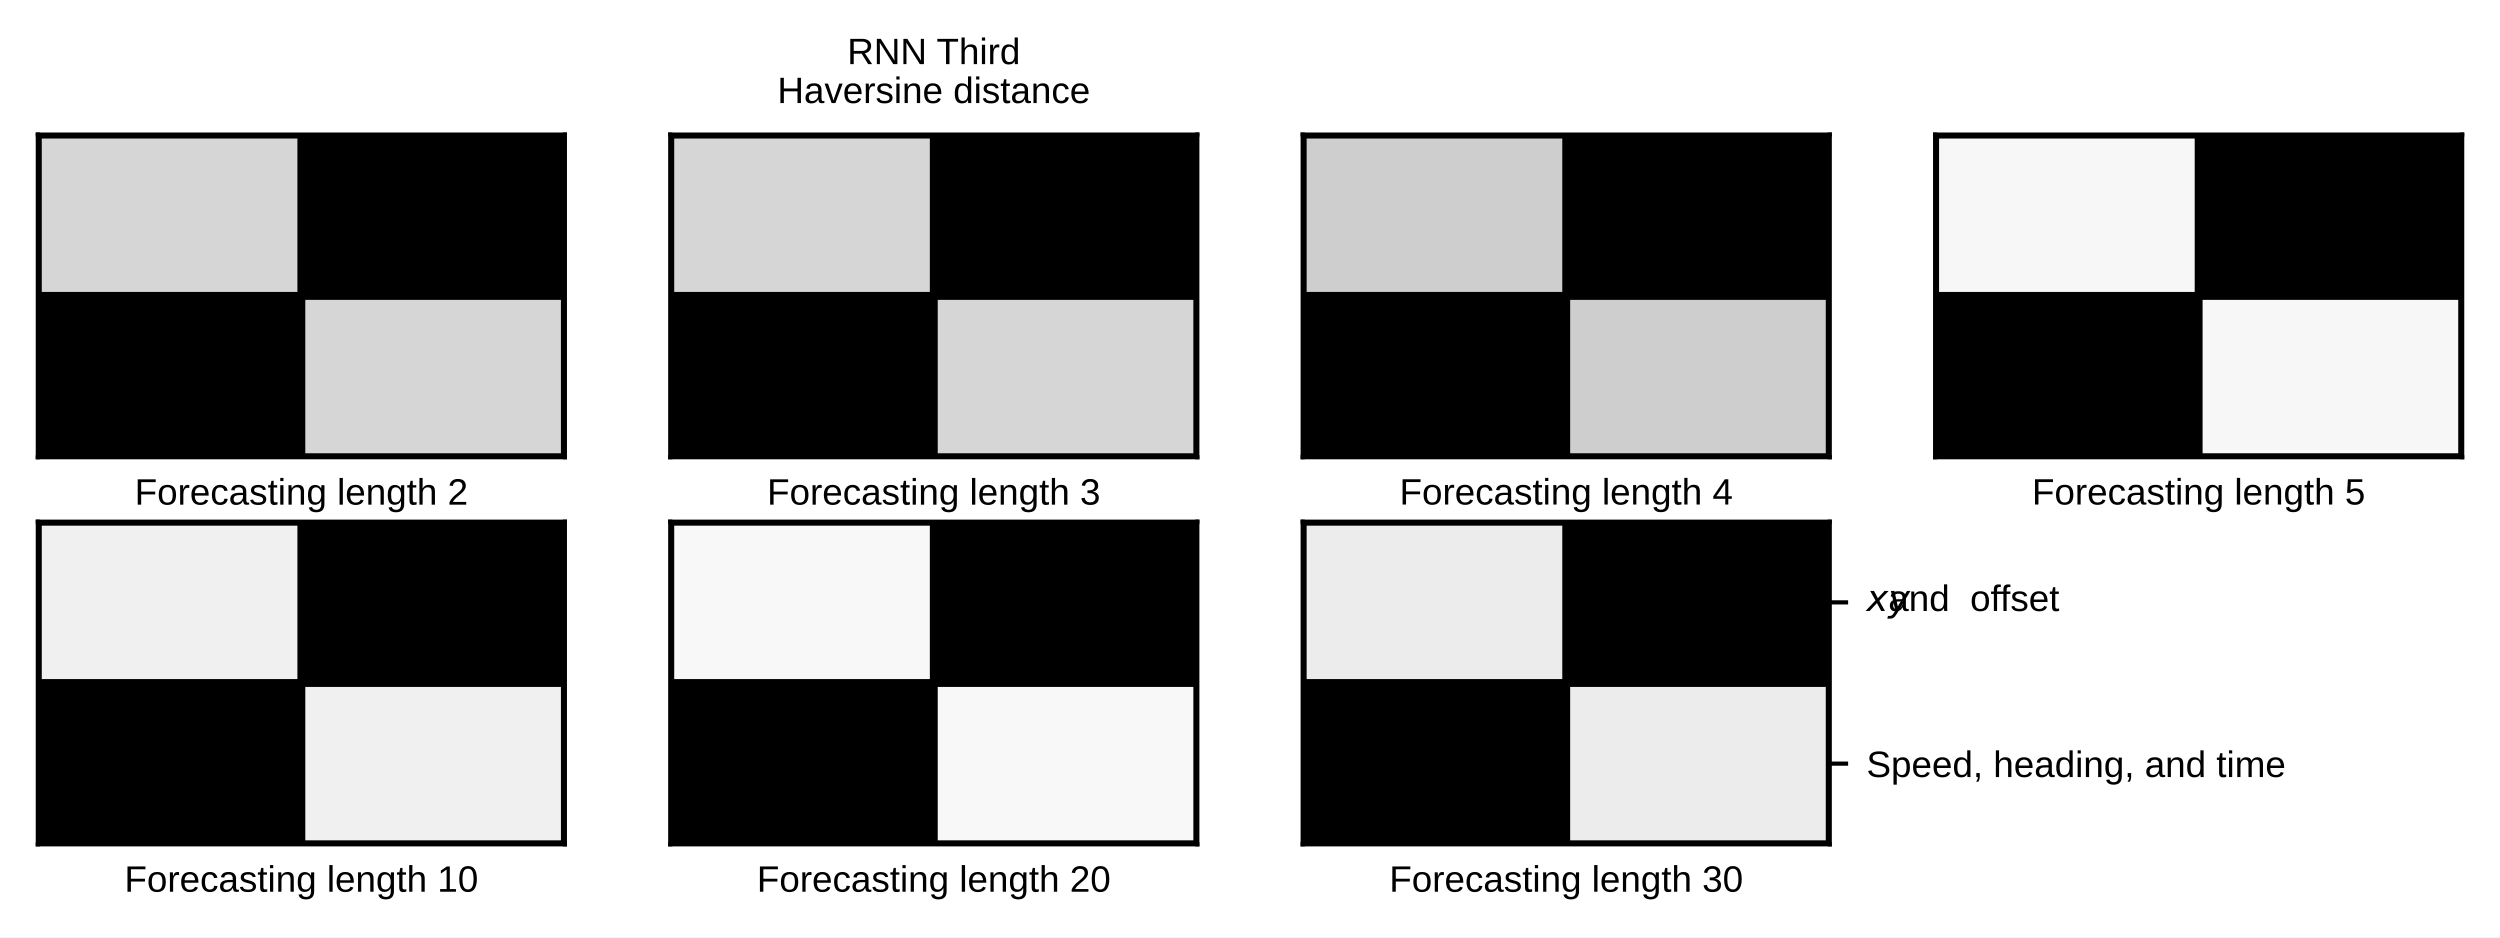
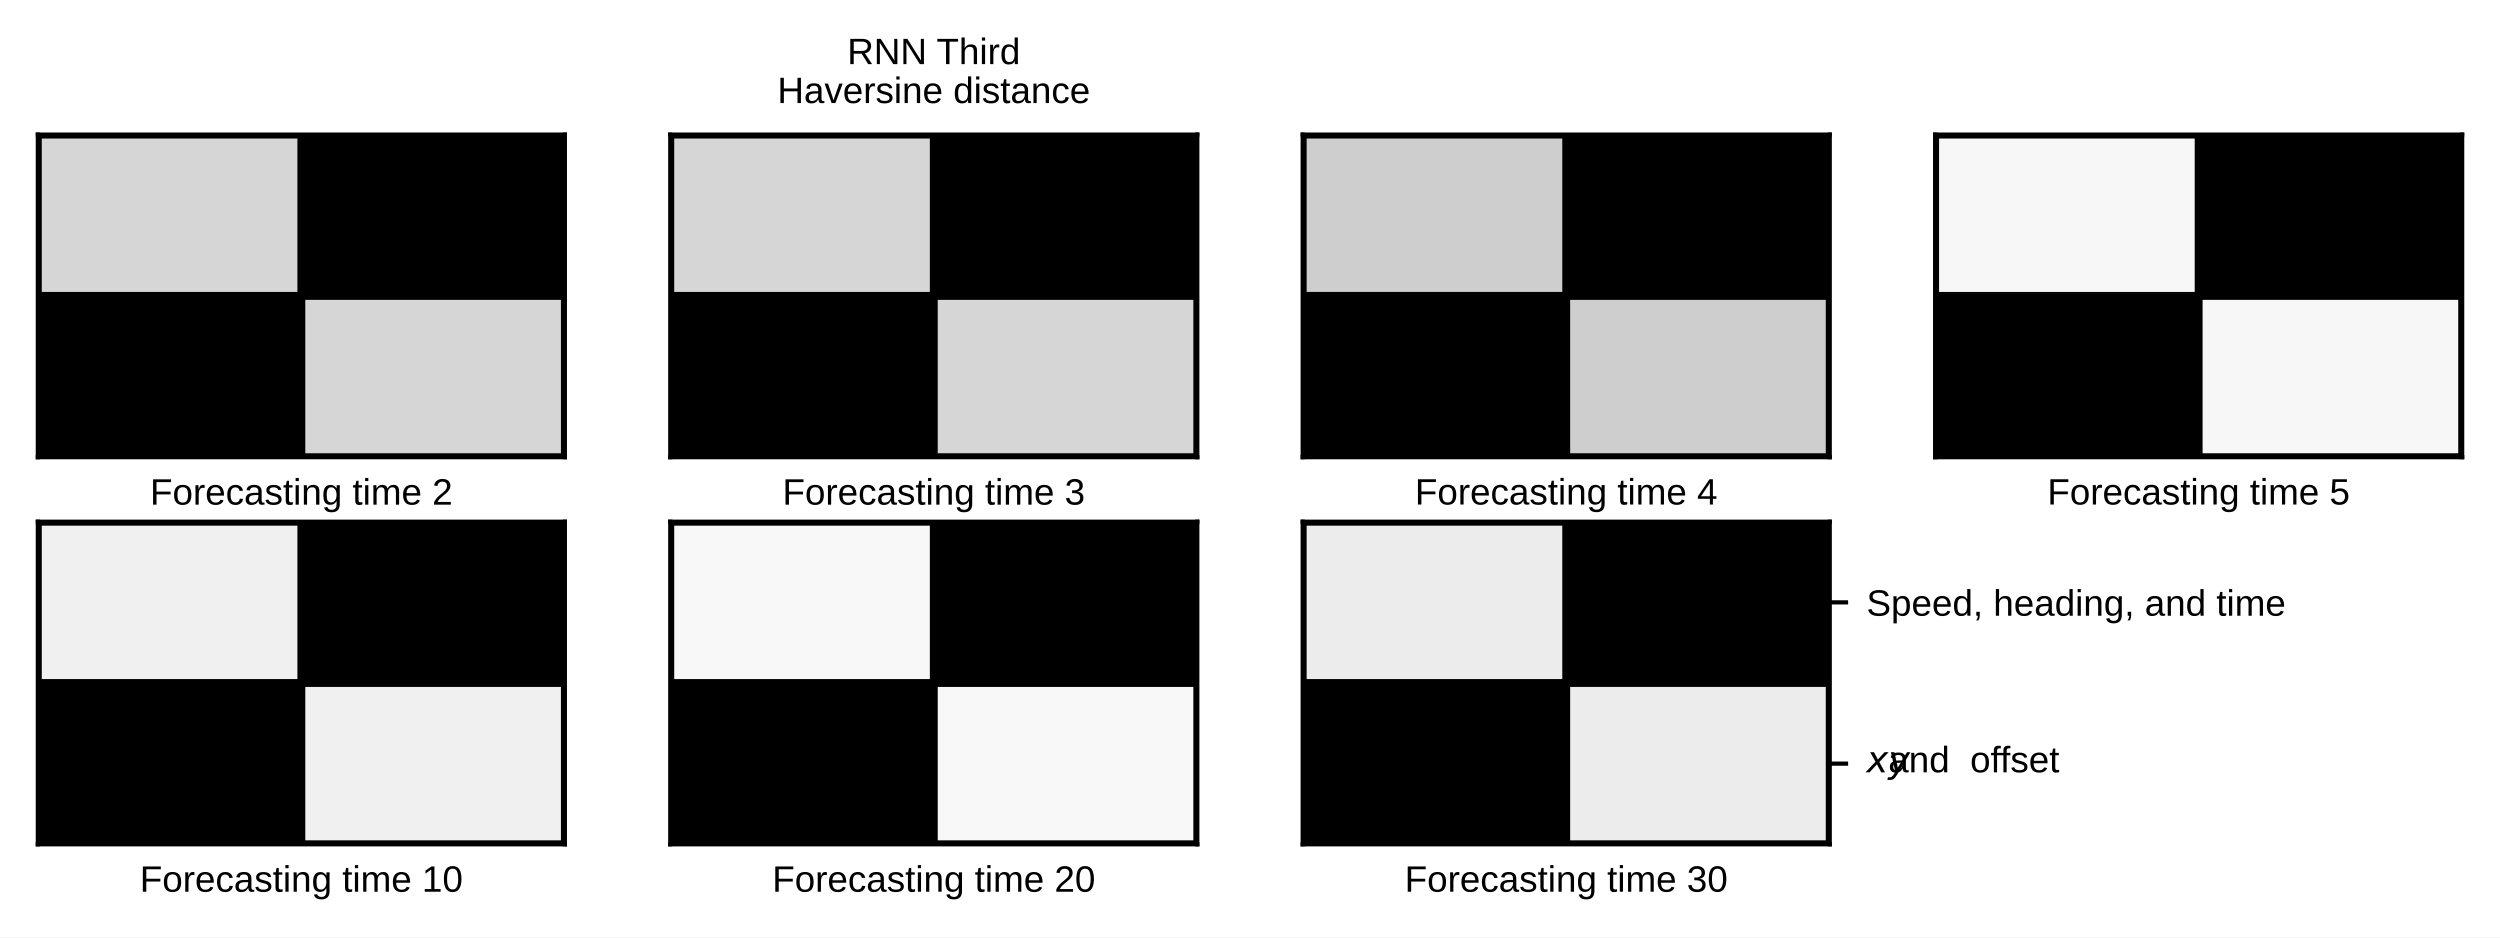
<svg xmlns="http://www.w3.org/2000/svg" xmlns:xlink="http://www.w3.org/1999/xlink" width="475.739pt" height="178.372pt" viewBox="0 0 475.739 178.372" version="1.1">
  <defs>
    <style type="text/css">*{stroke-linejoin: round; stroke-linecap: butt}</style>
  </defs>
  <g id="figure_1">
    <g id="patch_1">
      <path d="M 0 178.372  L 475.739 178.372  L 475.739 0  L 0 0  z " style="fill: #ffffff" />
    </g>
    <g id="axes_1">
      <g id="patch_2">
        <path d="M 7.2 87.002  L 107.491 87.002  L 107.491 25.614  L 7.2 25.614  z " style="fill: #ffffff" />
      </g>
      <g id="PolyCollection_1">
        <defs>
-           <path id="m97034b2318" d="M 7.2 -122.064  L 7.2 -91.37  L 57.345 -91.37  L 57.345 -122.064  L 57.345 -122.064  L 7.2 -122.064  z " style="stroke: #000000" />
-         </defs>
-         <g clip-path="url(#p53e709edd9)">
-           <use xlink:href="#m97034b2318" x="0" y="178.372" style="stroke: #000000" />
+           <path id="me5d6dbb4f7" d="M 7.2 -122.064  L 7.2 -91.37  L 57.345 -91.37  L 57.345 -122.064  L 57.345 -122.064  L 7.2 -122.064  z " style="stroke: #000000" />
+         </defs>
+         <g clip-path="url(#p6d3b7786e1)">
+           <use xlink:href="#me5d6dbb4f7" x="0" y="178.372" style="stroke: #000000" />
        </g>
      </g>
      <g id="PolyCollection_2">
        <defs>
-           <path id="m671603c49b" d="M 7.2 -152.758  L 7.2 -122.064  L 57.345 -122.064  L 57.345 -152.758  L 57.345 -152.758  L 7.2 -152.758  z " style="stroke: #d6d6d6" />
-         </defs>
-         <g clip-path="url(#p53e709edd9)">
-           <use xlink:href="#m671603c49b" x="0" y="178.372" style="fill: #d6d6d6; stroke: #d6d6d6" />
+           <path id="mb1f60c5ef0" d="M 7.2 -152.758  L 7.2 -122.064  L 57.345 -122.064  L 57.345 -152.758  L 57.345 -152.758  L 7.2 -152.758  z " style="stroke: #d6d6d6" />
+         </defs>
+         <g clip-path="url(#p6d3b7786e1)">
+           <use xlink:href="#mb1f60c5ef0" x="0" y="178.372" style="fill: #d6d6d6; stroke: #d6d6d6" />
        </g>
      </g>
      <g id="PolyCollection_3">
        <defs>
-           <path id="mde479809b2" d="M 57.345 -122.064  L 57.345 -91.37  L 107.491 -91.37  L 107.491 -122.064  L 107.491 -122.064  L 57.345 -122.064  z " style="stroke: #d6d6d6" />
-         </defs>
-         <g clip-path="url(#p53e709edd9)">
-           <use xlink:href="#mde479809b2" x="0" y="178.372" style="fill: #d6d6d6; stroke: #d6d6d6" />
+           <path id="m478e0a8eaf" d="M 57.345 -122.064  L 57.345 -91.37  L 107.491 -91.37  L 107.491 -122.064  L 107.491 -122.064  L 57.345 -122.064  z " style="stroke: #d6d6d6" />
+         </defs>
+         <g clip-path="url(#p6d3b7786e1)">
+           <use xlink:href="#m478e0a8eaf" x="0" y="178.372" style="fill: #d6d6d6; stroke: #d6d6d6" />
        </g>
      </g>
      <g id="PolyCollection_4">
        <defs>
-           <path id="m1296ec39f5" d="M 57.345 -152.758  L 57.345 -122.064  L 107.491 -122.064  L 107.491 -152.758  L 107.491 -152.758  L 57.345 -152.758  z " style="stroke: #000000" />
-         </defs>
-         <g clip-path="url(#p53e709edd9)">
-           <use xlink:href="#m1296ec39f5" x="0" y="178.372" style="stroke: #000000" />
+           <path id="m900248cbf1" d="M 57.345 -152.758  L 57.345 -122.064  L 107.491 -122.064  L 107.491 -152.758  L 107.491 -152.758  L 57.345 -152.758  z " style="stroke: #000000" />
+         </defs>
+         <g clip-path="url(#p6d3b7786e1)">
+           <use xlink:href="#m900248cbf1" x="0" y="178.372" style="stroke: #000000" />
        </g>
      </g>
      <g id="matplotlib.axis_1">
        <g id="text_1">
-           <text style="font: 7px 'Arial'; text-anchor: middle" x="57.345" y="96.033" transform="rotate(-0 57.3455 96.03333)">Forecasting length 2</text>
+           <text style="font: 7px 'Arial'; text-anchor: middle" x="57.345" y="96.033" transform="rotate(-0 57.3455 96.03333)">Forecasting time 2</text>
        </g>
      </g>
      <g id="matplotlib.axis_2" />
      <g id="line2d_1">
-         <path d="M 7.2 87.002  L 7.2 25.614  " clip-path="url(#p53e709edd9)" style="fill: none; stroke: #000000; stroke-width: 1.5; stroke-linecap: square" />
+         <path d="M 7.2 87.002  L 7.2 25.614  " clip-path="url(#p6d3b7786e1)" style="fill: none; stroke: #000000; stroke-width: 1.5; stroke-linecap: square" />
      </g>
      <g id="line2d_2">
-         <path d="M 7.2 87.002  L 107.491 87.002  " clip-path="url(#p53e709edd9)" style="fill: none; stroke: #000000; stroke-width: 1.5; stroke-linecap: square" />
+         <path d="M 7.2 87.002  L 107.491 87.002  " clip-path="url(#p6d3b7786e1)" style="fill: none; stroke: #000000; stroke-width: 1.5; stroke-linecap: square" />
      </g>
      <g id="line2d_3">
-         <path d="M 57.345 87.002  L 57.345 25.614  " clip-path="url(#p53e709edd9)" style="fill: none; stroke: #000000; stroke-width: 1.5; stroke-linecap: square" />
+         <path d="M 57.345 87.002  L 57.345 25.614  " clip-path="url(#p6d3b7786e1)" style="fill: none; stroke: #000000; stroke-width: 1.5; stroke-linecap: square" />
      </g>
      <g id="line2d_4">
-         <path d="M 7.2 56.308  L 107.491 56.308  " clip-path="url(#p53e709edd9)" style="fill: none; stroke: #000000; stroke-width: 1.5; stroke-linecap: square" />
+         <path d="M 7.2 56.308  L 107.491 56.308  " clip-path="url(#p6d3b7786e1)" style="fill: none; stroke: #000000; stroke-width: 1.5; stroke-linecap: square" />
      </g>
      <g id="line2d_5">
-         <path d="M 107.491 87.002  L 107.491 25.614  " clip-path="url(#p53e709edd9)" style="fill: none; stroke: #000000; stroke-width: 1.5; stroke-linecap: square" />
+         <path d="M 107.491 87.002  L 107.491 25.614  " clip-path="url(#p6d3b7786e1)" style="fill: none; stroke: #000000; stroke-width: 1.5; stroke-linecap: square" />
      </g>
      <g id="line2d_6">
-         <path d="M 7.2 25.614  L 107.491 25.614  " clip-path="url(#p53e709edd9)" style="fill: none; stroke: #000000; stroke-width: 1.5; stroke-linecap: square" />
+         <path d="M 7.2 25.614  L 107.491 25.614  " clip-path="url(#p6d3b7786e1)" style="fill: none; stroke: #000000; stroke-width: 1.5; stroke-linecap: square" />
      </g>
      <g id="patch_3">
        <path d="M 7.2 87.002  L 7.2 25.614  " style="fill: none; stroke: #000000; stroke-width: 0.8; stroke-linejoin: miter; stroke-linecap: square" />
      </g>
      <g id="patch_4">
        <path d="M 107.491 87.002  L 107.491 25.614  " style="fill: none; stroke: #000000; stroke-width: 0.8; stroke-linejoin: miter; stroke-linecap: square" />
      </g>
      <g id="patch_5">
        <path d="M 7.2 87.002  L 107.491 87.002  " style="fill: none; stroke: #000000; stroke-width: 0.8; stroke-linejoin: miter; stroke-linecap: square" />
      </g>
      <g id="patch_6">
        <path d="M 7.2 25.614  L 107.491 25.614  " style="fill: none; stroke: #000000; stroke-width: 0.8; stroke-linejoin: miter; stroke-linecap: square" />
      </g>
    </g>
    <g id="axes_2">
      <g id="patch_7">
        <path d="M 127.549 87.002  L 227.84 87.002  L 227.84 25.614  L 127.549 25.614  z " style="fill: #ffffff" />
      </g>
      <g id="PolyCollection_5">
        <defs>
-           <path id="ma70b61a7b7" d="M 127.549 -122.064  L 127.549 -91.37  L 177.695 -91.37  L 177.695 -122.064  L 177.695 -122.064  L 127.549 -122.064  z " style="stroke: #000000" />
-         </defs>
-         <g clip-path="url(#pa116df1d77)">
-           <use xlink:href="#ma70b61a7b7" x="0" y="178.372" style="stroke: #000000" />
+           <path id="m01a43ab4a0" d="M 127.549 -122.064  L 127.549 -91.37  L 177.695 -91.37  L 177.695 -122.064  L 177.695 -122.064  L 127.549 -122.064  z " style="stroke: #000000" />
+         </defs>
+         <g clip-path="url(#pe835aef22c)">
+           <use xlink:href="#m01a43ab4a0" x="0" y="178.372" style="stroke: #000000" />
        </g>
      </g>
      <g id="PolyCollection_6">
        <defs>
-           <path id="mfa7ced1c32" d="M 127.549 -152.758  L 127.549 -122.064  L 177.695 -122.064  L 177.695 -152.758  L 177.695 -152.758  L 127.549 -152.758  z " style="stroke: #d6d6d6" />
-         </defs>
-         <g clip-path="url(#pa116df1d77)">
-           <use xlink:href="#mfa7ced1c32" x="0" y="178.372" style="fill: #d6d6d6; stroke: #d6d6d6" />
+           <path id="m67e425c5ed" d="M 127.549 -152.758  L 127.549 -122.064  L 177.695 -122.064  L 177.695 -152.758  L 177.695 -152.758  L 127.549 -152.758  z " style="stroke: #d6d6d6" />
+         </defs>
+         <g clip-path="url(#pe835aef22c)">
+           <use xlink:href="#m67e425c5ed" x="0" y="178.372" style="fill: #d6d6d6; stroke: #d6d6d6" />
        </g>
      </g>
      <g id="PolyCollection_7">
        <defs>
-           <path id="m6f20b42bd5" d="M 177.695 -122.064  L 177.695 -91.37  L 227.84 -91.37  L 227.84 -122.064  L 227.84 -122.064  L 177.695 -122.064  z " style="stroke: #d6d6d6" />
-         </defs>
-         <g clip-path="url(#pa116df1d77)">
-           <use xlink:href="#m6f20b42bd5" x="0" y="178.372" style="fill: #d6d6d6; stroke: #d6d6d6" />
+           <path id="m8dbabb0faa" d="M 177.695 -122.064  L 177.695 -91.37  L 227.84 -91.37  L 227.84 -122.064  L 227.84 -122.064  L 177.695 -122.064  z " style="stroke: #d6d6d6" />
+         </defs>
+         <g clip-path="url(#pe835aef22c)">
+           <use xlink:href="#m8dbabb0faa" x="0" y="178.372" style="fill: #d6d6d6; stroke: #d6d6d6" />
        </g>
      </g>
      <g id="PolyCollection_8">
        <defs>
-           <path id="m2012e3b091" d="M 177.695 -152.758  L 177.695 -122.064  L 227.84 -122.064  L 227.84 -152.758  L 227.84 -152.758  L 177.695 -152.758  z " style="stroke: #000000" />
-         </defs>
-         <g clip-path="url(#pa116df1d77)">
-           <use xlink:href="#m2012e3b091" x="0" y="178.372" style="stroke: #000000" />
+           <path id="mc62235d0ef" d="M 177.695 -152.758  L 177.695 -122.064  L 227.84 -122.064  L 227.84 -152.758  L 227.84 -152.758  L 177.695 -152.758  z " style="stroke: #000000" />
+         </defs>
+         <g clip-path="url(#pe835aef22c)">
+           <use xlink:href="#mc62235d0ef" x="0" y="178.372" style="stroke: #000000" />
        </g>
      </g>
      <g id="matplotlib.axis_3">
        <g id="text_2">
-           <text style="font: 7px 'Arial'; text-anchor: middle" x="177.695" y="96.033" transform="rotate(-0 177.6947 96.03333)">Forecasting length 3</text>
+           <text style="font: 7px 'Arial'; text-anchor: middle" x="177.695" y="96.033" transform="rotate(-0 177.6947 96.03333)">Forecasting time 3</text>
        </g>
      </g>
      <g id="matplotlib.axis_4" />
      <g id="line2d_7">
-         <path d="M 127.549 87.002  L 127.549 25.614  " clip-path="url(#pa116df1d77)" style="fill: none; stroke: #000000; stroke-width: 1.5; stroke-linecap: square" />
+         <path d="M 127.549 87.002  L 127.549 25.614  " clip-path="url(#pe835aef22c)" style="fill: none; stroke: #000000; stroke-width: 1.5; stroke-linecap: square" />
      </g>
      <g id="line2d_8">
-         <path d="M 127.549 87.002  L 227.84 87.002  " clip-path="url(#pa116df1d77)" style="fill: none; stroke: #000000; stroke-width: 1.5; stroke-linecap: square" />
+         <path d="M 127.549 87.002  L 227.84 87.002  " clip-path="url(#pe835aef22c)" style="fill: none; stroke: #000000; stroke-width: 1.5; stroke-linecap: square" />
      </g>
      <g id="line2d_9">
-         <path d="M 177.695 87.002  L 177.695 25.614  " clip-path="url(#pa116df1d77)" style="fill: none; stroke: #000000; stroke-width: 1.5; stroke-linecap: square" />
+         <path d="M 177.695 87.002  L 177.695 25.614  " clip-path="url(#pe835aef22c)" style="fill: none; stroke: #000000; stroke-width: 1.5; stroke-linecap: square" />
      </g>
      <g id="line2d_10">
-         <path d="M 127.549 56.308  L 227.84 56.308  " clip-path="url(#pa116df1d77)" style="fill: none; stroke: #000000; stroke-width: 1.5; stroke-linecap: square" />
+         <path d="M 127.549 56.308  L 227.84 56.308  " clip-path="url(#pe835aef22c)" style="fill: none; stroke: #000000; stroke-width: 1.5; stroke-linecap: square" />
      </g>
      <g id="line2d_11">
-         <path d="M 227.84 87.002  L 227.84 25.614  " clip-path="url(#pa116df1d77)" style="fill: none; stroke: #000000; stroke-width: 1.5; stroke-linecap: square" />
+         <path d="M 227.84 87.002  L 227.84 25.614  " clip-path="url(#pe835aef22c)" style="fill: none; stroke: #000000; stroke-width: 1.5; stroke-linecap: square" />
      </g>
      <g id="line2d_12">
-         <path d="M 127.549 25.614  L 227.84 25.614  " clip-path="url(#pa116df1d77)" style="fill: none; stroke: #000000; stroke-width: 1.5; stroke-linecap: square" />
+         <path d="M 127.549 25.614  L 227.84 25.614  " clip-path="url(#pe835aef22c)" style="fill: none; stroke: #000000; stroke-width: 1.5; stroke-linecap: square" />
      </g>
      <g id="patch_8">
        <path d="M 127.549 87.002  L 127.549 25.614  " style="fill: none; stroke: #000000; stroke-width: 0.8; stroke-linejoin: miter; stroke-linecap: square" />
      </g>
      <g id="patch_9">
        <path d="M 227.84 87.002  L 227.84 25.614  " style="fill: none; stroke: #000000; stroke-width: 0.8; stroke-linejoin: miter; stroke-linecap: square" />
      </g>
      <g id="patch_10">
        <path d="M 127.549 87.002  L 227.84 87.002  " style="fill: none; stroke: #000000; stroke-width: 0.8; stroke-linejoin: miter; stroke-linecap: square" />
      </g>
      <g id="patch_11">
        <path d="M 127.549 25.614  L 227.84 25.614  " style="fill: none; stroke: #000000; stroke-width: 0.8; stroke-linejoin: miter; stroke-linecap: square" />
      </g>
      <g id="text_3">
        <text style="font: 7px 'Arial'" transform="translate(161.2272 12.21047)">RNN Third</text>
        <text style="font: 7px 'Arial'" transform="translate(147.931 19.61428)">Haversine distance</text>
      </g>
    </g>
    <g id="axes_3">
      <g id="patch_12">
        <path d="M 247.898 87.002  L 348.189 87.002  L 348.189 25.614  L 247.898 25.614  z " style="fill: #ffffff" />
      </g>
      <g id="PolyCollection_9">
        <defs>
-           <path id="mace010d84c" d="M 247.898 -122.064  L 247.898 -91.37  L 298.044 -91.37  L 298.044 -122.064  L 298.044 -122.064  L 247.898 -122.064  z " style="stroke: #000000" />
-         </defs>
-         <g clip-path="url(#p7e42c92493)">
-           <use xlink:href="#mace010d84c" x="0" y="178.372" style="stroke: #000000" />
+           <path id="m75b09de0b6" d="M 247.898 -122.064  L 247.898 -91.37  L 298.044 -91.37  L 298.044 -122.064  L 298.044 -122.064  L 247.898 -122.064  z " style="stroke: #000000" />
+         </defs>
+         <g clip-path="url(#pceeb01a420)">
+           <use xlink:href="#m75b09de0b6" x="0" y="178.372" style="stroke: #000000" />
        </g>
      </g>
      <g id="PolyCollection_10">
        <defs>
-           <path id="mf556aa38fa" d="M 247.898 -152.758  L 247.898 -122.064  L 298.044 -122.064  L 298.044 -152.758  L 298.044 -152.758  L 247.898 -152.758  z " style="stroke: #cecece" />
-         </defs>
-         <g clip-path="url(#p7e42c92493)">
-           <use xlink:href="#mf556aa38fa" x="0" y="178.372" style="fill: #cecece; stroke: #cecece" />
+           <path id="m6f4368f848" d="M 247.898 -152.758  L 247.898 -122.064  L 298.044 -122.064  L 298.044 -152.758  L 298.044 -152.758  L 247.898 -152.758  z " style="stroke: #cecece" />
+         </defs>
+         <g clip-path="url(#pceeb01a420)">
+           <use xlink:href="#m6f4368f848" x="0" y="178.372" style="fill: #cecece; stroke: #cecece" />
        </g>
      </g>
      <g id="PolyCollection_11">
        <defs>
-           <path id="md506f5a726" d="M 298.044 -122.064  L 298.044 -91.37  L 348.189 -91.37  L 348.189 -122.064  L 348.189 -122.064  L 298.044 -122.064  z " style="stroke: #cecece" />
-         </defs>
-         <g clip-path="url(#p7e42c92493)">
-           <use xlink:href="#md506f5a726" x="0" y="178.372" style="fill: #cecece; stroke: #cecece" />
+           <path id="m3a434e869d" d="M 298.044 -122.064  L 298.044 -91.37  L 348.189 -91.37  L 348.189 -122.064  L 348.189 -122.064  L 298.044 -122.064  z " style="stroke: #cecece" />
+         </defs>
+         <g clip-path="url(#pceeb01a420)">
+           <use xlink:href="#m3a434e869d" x="0" y="178.372" style="fill: #cecece; stroke: #cecece" />
        </g>
      </g>
      <g id="PolyCollection_12">
        <defs>
-           <path id="mae1e033328" d="M 298.044 -152.758  L 298.044 -122.064  L 348.189 -122.064  L 348.189 -152.758  L 348.189 -152.758  L 298.044 -152.758  z " style="stroke: #000000" />
-         </defs>
-         <g clip-path="url(#p7e42c92493)">
-           <use xlink:href="#mae1e033328" x="0" y="178.372" style="stroke: #000000" />
+           <path id="mf752a0fd2d" d="M 298.044 -152.758  L 298.044 -122.064  L 348.189 -122.064  L 348.189 -152.758  L 348.189 -152.758  L 298.044 -152.758  z " style="stroke: #000000" />
+         </defs>
+         <g clip-path="url(#pceeb01a420)">
+           <use xlink:href="#mf752a0fd2d" x="0" y="178.372" style="stroke: #000000" />
        </g>
      </g>
      <g id="matplotlib.axis_5">
        <g id="text_4">
-           <text style="font: 7px 'Arial'; text-anchor: middle" x="298.044" y="96.013" transform="rotate(-0 298.0439 96.01255)">Forecasting length 4</text>
+           <text style="font: 7px 'Arial'; text-anchor: middle" x="298.044" y="96.013" transform="rotate(-0 298.0439 96.01255)">Forecasting time 4</text>
        </g>
      </g>
      <g id="matplotlib.axis_6" />
      <g id="line2d_13">
-         <path d="M 247.898 87.002  L 247.898 25.614  " clip-path="url(#p7e42c92493)" style="fill: none; stroke: #000000; stroke-width: 1.5; stroke-linecap: square" />
+         <path d="M 247.898 87.002  L 247.898 25.614  " clip-path="url(#pceeb01a420)" style="fill: none; stroke: #000000; stroke-width: 1.5; stroke-linecap: square" />
      </g>
      <g id="line2d_14">
-         <path d="M 247.898 87.002  L 348.189 87.002  " clip-path="url(#p7e42c92493)" style="fill: none; stroke: #000000; stroke-width: 1.5; stroke-linecap: square" />
+         <path d="M 247.898 87.002  L 348.189 87.002  " clip-path="url(#pceeb01a420)" style="fill: none; stroke: #000000; stroke-width: 1.5; stroke-linecap: square" />
      </g>
      <g id="line2d_15">
-         <path d="M 298.044 87.002  L 298.044 25.614  " clip-path="url(#p7e42c92493)" style="fill: none; stroke: #000000; stroke-width: 1.5; stroke-linecap: square" />
+         <path d="M 298.044 87.002  L 298.044 25.614  " clip-path="url(#pceeb01a420)" style="fill: none; stroke: #000000; stroke-width: 1.5; stroke-linecap: square" />
      </g>
      <g id="line2d_16">
-         <path d="M 247.898 56.308  L 348.189 56.308  " clip-path="url(#p7e42c92493)" style="fill: none; stroke: #000000; stroke-width: 1.5; stroke-linecap: square" />
+         <path d="M 247.898 56.308  L 348.189 56.308  " clip-path="url(#pceeb01a420)" style="fill: none; stroke: #000000; stroke-width: 1.5; stroke-linecap: square" />
      </g>
      <g id="line2d_17">
-         <path d="M 348.189 87.002  L 348.189 25.614  " clip-path="url(#p7e42c92493)" style="fill: none; stroke: #000000; stroke-width: 1.5; stroke-linecap: square" />
+         <path d="M 348.189 87.002  L 348.189 25.614  " clip-path="url(#pceeb01a420)" style="fill: none; stroke: #000000; stroke-width: 1.5; stroke-linecap: square" />
      </g>
      <g id="line2d_18">
-         <path d="M 247.898 25.614  L 348.189 25.614  " clip-path="url(#p7e42c92493)" style="fill: none; stroke: #000000; stroke-width: 1.5; stroke-linecap: square" />
+         <path d="M 247.898 25.614  L 348.189 25.614  " clip-path="url(#pceeb01a420)" style="fill: none; stroke: #000000; stroke-width: 1.5; stroke-linecap: square" />
      </g>
      <g id="patch_13">
        <path d="M 247.898 87.002  L 247.898 25.614  " style="fill: none; stroke: #000000; stroke-width: 0.8; stroke-linejoin: miter; stroke-linecap: square" />
      </g>
      <g id="patch_14">
        <path d="M 348.189 87.002  L 348.189 25.614  " style="fill: none; stroke: #000000; stroke-width: 0.8; stroke-linejoin: miter; stroke-linecap: square" />
      </g>
      <g id="patch_15">
        <path d="M 247.898 87.002  L 348.189 87.002  " style="fill: none; stroke: #000000; stroke-width: 0.8; stroke-linejoin: miter; stroke-linecap: square" />
      </g>
      <g id="patch_16">
        <path d="M 247.898 25.614  L 348.189 25.614  " style="fill: none; stroke: #000000; stroke-width: 0.8; stroke-linejoin: miter; stroke-linecap: square" />
      </g>
    </g>
    <g id="axes_4">
      <g id="patch_17">
        <path d="M 368.248 87.002  L 468.539 87.002  L 468.539 25.614  L 368.248 25.614  z " style="fill: #ffffff" />
      </g>
      <g id="PolyCollection_13">
        <defs>
-           <path id="m61bbcac71c" d="M 368.248 -122.064  L 368.248 -91.37  L 418.393 -91.37  L 418.393 -122.064  L 418.393 -122.064  L 368.248 -122.064  z " style="stroke: #000000" />
-         </defs>
-         <g clip-path="url(#p2a330a108d)">
-           <use xlink:href="#m61bbcac71c" x="0" y="178.372" style="stroke: #000000" />
+           <path id="mafa48fa622" d="M 368.248 -122.064  L 368.248 -91.37  L 418.393 -91.37  L 418.393 -122.064  L 418.393 -122.064  L 368.248 -122.064  z " style="stroke: #000000" />
+         </defs>
+         <g clip-path="url(#ped6dd82306)">
+           <use xlink:href="#mafa48fa622" x="0" y="178.372" style="stroke: #000000" />
        </g>
      </g>
      <g id="PolyCollection_14">
        <defs>
-           <path id="m2a72468e5b" d="M 368.248 -152.758  L 368.248 -122.064  L 418.393 -122.064  L 418.393 -152.758  L 418.393 -152.758  L 368.248 -152.758  z " style="stroke: #f7f7f7" />
-         </defs>
-         <g clip-path="url(#p2a330a108d)">
-           <use xlink:href="#m2a72468e5b" x="0" y="178.372" style="fill: #f7f7f7; stroke: #f7f7f7" />
+           <path id="m01f75ad907" d="M 368.248 -152.758  L 368.248 -122.064  L 418.393 -122.064  L 418.393 -152.758  L 418.393 -152.758  L 368.248 -152.758  z " style="stroke: #f7f7f7" />
+         </defs>
+         <g clip-path="url(#ped6dd82306)">
+           <use xlink:href="#m01f75ad907" x="0" y="178.372" style="fill: #f7f7f7; stroke: #f7f7f7" />
        </g>
      </g>
      <g id="PolyCollection_15">
        <defs>
-           <path id="mb27b626e52" d="M 418.393 -122.064  L 418.393 -91.37  L 468.539 -91.37  L 468.539 -122.064  L 468.539 -122.064  L 418.393 -122.064  z " style="stroke: #f7f7f7" />
-         </defs>
-         <g clip-path="url(#p2a330a108d)">
-           <use xlink:href="#mb27b626e52" x="0" y="178.372" style="fill: #f7f7f7; stroke: #f7f7f7" />
+           <path id="m031c682090" d="M 418.393 -122.064  L 418.393 -91.37  L 468.539 -91.37  L 468.539 -122.064  L 468.539 -122.064  L 418.393 -122.064  z " style="stroke: #f7f7f7" />
+         </defs>
+         <g clip-path="url(#ped6dd82306)">
+           <use xlink:href="#m031c682090" x="0" y="178.372" style="fill: #f7f7f7; stroke: #f7f7f7" />
        </g>
      </g>
      <g id="PolyCollection_16">
        <defs>
-           <path id="mbbc904d970" d="M 418.393 -152.758  L 418.393 -122.064  L 468.539 -122.064  L 468.539 -152.758  L 468.539 -152.758  L 418.393 -152.758  z " style="stroke: #000000" />
-         </defs>
-         <g clip-path="url(#p2a330a108d)">
-           <use xlink:href="#mbbc904d970" x="0" y="178.372" style="stroke: #000000" />
+           <path id="meb9d891c78" d="M 418.393 -152.758  L 418.393 -122.064  L 468.539 -122.064  L 468.539 -152.758  L 468.539 -152.758  L 418.393 -152.758  z " style="stroke: #000000" />
+         </defs>
+         <g clip-path="url(#ped6dd82306)">
+           <use xlink:href="#meb9d891c78" x="0" y="178.372" style="stroke: #000000" />
        </g>
      </g>
      <g id="matplotlib.axis_7">
        <g id="text_5">
-           <text style="font: 7px 'Arial'; text-anchor: middle" x="418.393" y="96.013" transform="rotate(-0 418.3931 96.01255)">Forecasting length 5</text>
+           <text style="font: 7px 'Arial'; text-anchor: middle" x="418.393" y="96.013" transform="rotate(-0 418.3931 96.01255)">Forecasting time 5</text>
        </g>
      </g>
      <g id="matplotlib.axis_8" />
      <g id="line2d_19">
-         <path d="M 368.248 87.002  L 368.248 25.614  " clip-path="url(#p2a330a108d)" style="fill: none; stroke: #000000; stroke-width: 1.5; stroke-linecap: square" />
+         <path d="M 368.248 87.002  L 368.248 25.614  " clip-path="url(#ped6dd82306)" style="fill: none; stroke: #000000; stroke-width: 1.5; stroke-linecap: square" />
      </g>
      <g id="line2d_20">
-         <path d="M 368.248 87.002  L 468.539 87.002  " clip-path="url(#p2a330a108d)" style="fill: none; stroke: #000000; stroke-width: 1.5; stroke-linecap: square" />
+         <path d="M 368.248 87.002  L 468.539 87.002  " clip-path="url(#ped6dd82306)" style="fill: none; stroke: #000000; stroke-width: 1.5; stroke-linecap: square" />
      </g>
      <g id="line2d_21">
-         <path d="M 418.393 87.002  L 418.393 25.614  " clip-path="url(#p2a330a108d)" style="fill: none; stroke: #000000; stroke-width: 1.5; stroke-linecap: square" />
+         <path d="M 418.393 87.002  L 418.393 25.614  " clip-path="url(#ped6dd82306)" style="fill: none; stroke: #000000; stroke-width: 1.5; stroke-linecap: square" />
      </g>
      <g id="line2d_22">
-         <path d="M 368.248 56.308  L 468.539 56.308  " clip-path="url(#p2a330a108d)" style="fill: none; stroke: #000000; stroke-width: 1.5; stroke-linecap: square" />
+         <path d="M 368.248 56.308  L 468.539 56.308  " clip-path="url(#ped6dd82306)" style="fill: none; stroke: #000000; stroke-width: 1.5; stroke-linecap: square" />
      </g>
      <g id="line2d_23">
-         <path d="M 468.539 87.002  L 468.539 25.614  " clip-path="url(#p2a330a108d)" style="fill: none; stroke: #000000; stroke-width: 1.5; stroke-linecap: square" />
+         <path d="M 468.539 87.002  L 468.539 25.614  " clip-path="url(#ped6dd82306)" style="fill: none; stroke: #000000; stroke-width: 1.5; stroke-linecap: square" />
      </g>
      <g id="line2d_24">
-         <path d="M 368.248 25.614  L 468.539 25.614  " clip-path="url(#p2a330a108d)" style="fill: none; stroke: #000000; stroke-width: 1.5; stroke-linecap: square" />
+         <path d="M 368.248 25.614  L 468.539 25.614  " clip-path="url(#ped6dd82306)" style="fill: none; stroke: #000000; stroke-width: 1.5; stroke-linecap: square" />
      </g>
      <g id="patch_18">
        <path d="M 368.248 87.002  L 368.248 25.614  " style="fill: none; stroke: #000000; stroke-width: 0.8; stroke-linejoin: miter; stroke-linecap: square" />
      </g>
      <g id="patch_19">
        <path d="M 468.539 87.002  L 468.539 25.614  " style="fill: none; stroke: #000000; stroke-width: 0.8; stroke-linejoin: miter; stroke-linecap: square" />
      </g>
      <g id="patch_20">
        <path d="M 368.248 87.002  L 468.539 87.002  " style="fill: none; stroke: #000000; stroke-width: 0.8; stroke-linejoin: miter; stroke-linecap: square" />
      </g>
      <g id="patch_21">
        <path d="M 368.248 25.614  L 468.539 25.614  " style="fill: none; stroke: #000000; stroke-width: 0.8; stroke-linejoin: miter; stroke-linecap: square" />
      </g>
    </g>
    <g id="axes_5">
      <g id="patch_22">
        <path d="M 7.2 160.667  L 107.491 160.667  L 107.491 99.28  L 7.2 99.28  z " style="fill: #ffffff" />
      </g>
      <g id="PolyCollection_17">
        <defs>
-           <path id="m5189b002a8" d="M 7.2 -48.398  L 7.2 -17.705  L 57.345 -17.705  L 57.345 -48.398  L 57.345 -48.398  L 7.2 -48.398  z " style="stroke: #000000" />
-         </defs>
-         <g clip-path="url(#p2fe886117c)">
-           <use xlink:href="#m5189b002a8" x="0" y="178.372" style="stroke: #000000" />
+           <path id="meadf315a4d" d="M 7.2 -48.398  L 7.2 -17.705  L 57.345 -17.705  L 57.345 -48.398  L 57.345 -48.398  L 7.2 -48.398  z " style="stroke: #000000" />
+         </defs>
+         <g clip-path="url(#p1ad36cfd31)">
+           <use xlink:href="#meadf315a4d" x="0" y="178.372" style="stroke: #000000" />
        </g>
      </g>
      <g id="PolyCollection_18">
        <defs>
-           <path id="mb2b77921d6" d="M 7.2 -79.092  L 7.2 -48.398  L 57.345 -48.398  L 57.345 -79.092  L 57.345 -79.092  L 7.2 -79.092  z " style="stroke: #f0f0f0" />
-         </defs>
-         <g clip-path="url(#p2fe886117c)">
-           <use xlink:href="#mb2b77921d6" x="0" y="178.372" style="fill: #f0f0f0; stroke: #f0f0f0" />
+           <path id="m50cde5ae3f" d="M 7.2 -79.092  L 7.2 -48.398  L 57.345 -48.398  L 57.345 -79.092  L 57.345 -79.092  L 7.2 -79.092  z " style="stroke: #f0f0f0" />
+         </defs>
+         <g clip-path="url(#p1ad36cfd31)">
+           <use xlink:href="#m50cde5ae3f" x="0" y="178.372" style="fill: #f0f0f0; stroke: #f0f0f0" />
        </g>
      </g>
      <g id="PolyCollection_19">
        <defs>
-           <path id="ma7d73914bf" d="M 57.345 -48.398  L 57.345 -17.705  L 107.491 -17.705  L 107.491 -48.398  L 107.491 -48.398  L 57.345 -48.398  z " style="stroke: #f0f0f0" />
-         </defs>
-         <g clip-path="url(#p2fe886117c)">
-           <use xlink:href="#ma7d73914bf" x="0" y="178.372" style="fill: #f0f0f0; stroke: #f0f0f0" />
+           <path id="m473e5628ec" d="M 57.345 -48.398  L 57.345 -17.705  L 107.491 -17.705  L 107.491 -48.398  L 107.491 -48.398  L 57.345 -48.398  z " style="stroke: #f0f0f0" />
+         </defs>
+         <g clip-path="url(#p1ad36cfd31)">
+           <use xlink:href="#m473e5628ec" x="0" y="178.372" style="fill: #f0f0f0; stroke: #f0f0f0" />
        </g>
      </g>
      <g id="PolyCollection_20">
        <defs>
-           <path id="md9e28f55de" d="M 57.345 -79.092  L 57.345 -48.398  L 107.491 -48.398  L 107.491 -79.092  L 107.491 -79.092  L 57.345 -79.092  z " style="stroke: #000000" />
-         </defs>
-         <g clip-path="url(#p2fe886117c)">
-           <use xlink:href="#md9e28f55de" x="0" y="178.372" style="stroke: #000000" />
+           <path id="m6c5e167559" d="M 57.345 -79.092  L 57.345 -48.398  L 107.491 -48.398  L 107.491 -79.092  L 107.491 -79.092  L 57.345 -79.092  z " style="stroke: #000000" />
+         </defs>
+         <g clip-path="url(#p1ad36cfd31)">
+           <use xlink:href="#m6c5e167559" x="0" y="178.372" style="stroke: #000000" />
        </g>
      </g>
      <g id="matplotlib.axis_9">
        <g id="text_6">
-           <text style="font: 7px 'Arial'; text-anchor: middle" x="57.345" y="169.699" transform="rotate(-0 57.3455 169.6987)">Forecasting length 10</text>
+           <text style="font: 7px 'Arial'; text-anchor: middle" x="57.345" y="169.699" transform="rotate(-0 57.3455 169.6987)">Forecasting time 10</text>
        </g>
      </g>
      <g id="matplotlib.axis_10" />
      <g id="line2d_25">
-         <path d="M 7.2 160.667  L 7.2 99.28  " clip-path="url(#p2fe886117c)" style="fill: none; stroke: #000000; stroke-width: 1.5; stroke-linecap: square" />
+         <path d="M 7.2 160.667  L 7.2 99.28  " clip-path="url(#p1ad36cfd31)" style="fill: none; stroke: #000000; stroke-width: 1.5; stroke-linecap: square" />
      </g>
      <g id="line2d_26">
-         <path d="M 7.2 160.667  L 107.491 160.667  " clip-path="url(#p2fe886117c)" style="fill: none; stroke: #000000; stroke-width: 1.5; stroke-linecap: square" />
+         <path d="M 7.2 160.667  L 107.491 160.667  " clip-path="url(#p1ad36cfd31)" style="fill: none; stroke: #000000; stroke-width: 1.5; stroke-linecap: square" />
      </g>
      <g id="line2d_27">
-         <path d="M 57.345 160.667  L 57.345 99.28  " clip-path="url(#p2fe886117c)" style="fill: none; stroke: #000000; stroke-width: 1.5; stroke-linecap: square" />
+         <path d="M 57.345 160.667  L 57.345 99.28  " clip-path="url(#p1ad36cfd31)" style="fill: none; stroke: #000000; stroke-width: 1.5; stroke-linecap: square" />
      </g>
      <g id="line2d_28">
-         <path d="M 7.2 129.974  L 107.491 129.974  " clip-path="url(#p2fe886117c)" style="fill: none; stroke: #000000; stroke-width: 1.5; stroke-linecap: square" />
+         <path d="M 7.2 129.974  L 107.491 129.974  " clip-path="url(#p1ad36cfd31)" style="fill: none; stroke: #000000; stroke-width: 1.5; stroke-linecap: square" />
      </g>
      <g id="line2d_29">
-         <path d="M 107.491 160.667  L 107.491 99.28  " clip-path="url(#p2fe886117c)" style="fill: none; stroke: #000000; stroke-width: 1.5; stroke-linecap: square" />
+         <path d="M 107.491 160.667  L 107.491 99.28  " clip-path="url(#p1ad36cfd31)" style="fill: none; stroke: #000000; stroke-width: 1.5; stroke-linecap: square" />
      </g>
      <g id="line2d_30">
-         <path d="M 7.2 99.28  L 107.491 99.28  " clip-path="url(#p2fe886117c)" style="fill: none; stroke: #000000; stroke-width: 1.5; stroke-linecap: square" />
+         <path d="M 7.2 99.28  L 107.491 99.28  " clip-path="url(#p1ad36cfd31)" style="fill: none; stroke: #000000; stroke-width: 1.5; stroke-linecap: square" />
      </g>
      <g id="patch_23">
        <path d="M 7.2 160.667  L 7.2 99.28  " style="fill: none; stroke: #000000; stroke-width: 0.8; stroke-linejoin: miter; stroke-linecap: square" />
      </g>
      <g id="patch_24">
        <path d="M 107.491 160.667  L 107.491 99.28  " style="fill: none; stroke: #000000; stroke-width: 0.8; stroke-linejoin: miter; stroke-linecap: square" />
      </g>
      <g id="patch_25">
        <path d="M 7.2 160.667  L 107.491 160.667  " style="fill: none; stroke: #000000; stroke-width: 0.8; stroke-linejoin: miter; stroke-linecap: square" />
      </g>
      <g id="patch_26">
        <path d="M 7.2 99.28  L 107.491 99.28  " style="fill: none; stroke: #000000; stroke-width: 0.8; stroke-linejoin: miter; stroke-linecap: square" />
      </g>
    </g>
    <g id="axes_6">
      <g id="patch_27">
        <path d="M 127.549 160.667  L 227.84 160.667  L 227.84 99.28  L 127.549 99.28  z " style="fill: #ffffff" />
      </g>
      <g id="PolyCollection_21">
        <defs>
-           <path id="ma2be082a7f" d="M 127.549 -48.398  L 127.549 -17.705  L 177.695 -17.705  L 177.695 -48.398  L 177.695 -48.398  L 127.549 -48.398  z " style="stroke: #000000" />
-         </defs>
-         <g clip-path="url(#pdfbe0896cb)">
-           <use xlink:href="#ma2be082a7f" x="0" y="178.372" style="stroke: #000000" />
+           <path id="m2f0f2b4112" d="M 127.549 -48.398  L 127.549 -17.705  L 177.695 -17.705  L 177.695 -48.398  L 177.695 -48.398  L 127.549 -48.398  z " style="stroke: #000000" />
+         </defs>
+         <g clip-path="url(#p2f808ee3f1)">
+           <use xlink:href="#m2f0f2b4112" x="0" y="178.372" style="stroke: #000000" />
        </g>
      </g>
      <g id="PolyCollection_22">
        <defs>
-           <path id="me9cc3c674a" d="M 127.549 -79.092  L 127.549 -48.398  L 177.695 -48.398  L 177.695 -79.092  L 177.695 -79.092  L 127.549 -79.092  z " style="stroke: #f8f8f8" />
-         </defs>
-         <g clip-path="url(#pdfbe0896cb)">
-           <use xlink:href="#me9cc3c674a" x="0" y="178.372" style="fill: #f8f8f8; stroke: #f8f8f8" />
+           <path id="m7135538ade" d="M 127.549 -79.092  L 127.549 -48.398  L 177.695 -48.398  L 177.695 -79.092  L 177.695 -79.092  L 127.549 -79.092  z " style="stroke: #f8f8f8" />
+         </defs>
+         <g clip-path="url(#p2f808ee3f1)">
+           <use xlink:href="#m7135538ade" x="0" y="178.372" style="fill: #f8f8f8; stroke: #f8f8f8" />
        </g>
      </g>
      <g id="PolyCollection_23">
        <defs>
-           <path id="mea44384f2b" d="M 177.695 -48.398  L 177.695 -17.705  L 227.84 -17.705  L 227.84 -48.398  L 227.84 -48.398  L 177.695 -48.398  z " style="stroke: #f8f8f8" />
-         </defs>
-         <g clip-path="url(#pdfbe0896cb)">
-           <use xlink:href="#mea44384f2b" x="0" y="178.372" style="fill: #f8f8f8; stroke: #f8f8f8" />
+           <path id="md7d10b3b13" d="M 177.695 -48.398  L 177.695 -17.705  L 227.84 -17.705  L 227.84 -48.398  L 227.84 -48.398  L 177.695 -48.398  z " style="stroke: #f8f8f8" />
+         </defs>
+         <g clip-path="url(#p2f808ee3f1)">
+           <use xlink:href="#md7d10b3b13" x="0" y="178.372" style="fill: #f8f8f8; stroke: #f8f8f8" />
        </g>
      </g>
      <g id="PolyCollection_24">
        <defs>
-           <path id="ma3014924a6" d="M 177.695 -79.092  L 177.695 -48.398  L 227.84 -48.398  L 227.84 -79.092  L 227.84 -79.092  L 177.695 -79.092  z " style="stroke: #000000" />
-         </defs>
-         <g clip-path="url(#pdfbe0896cb)">
-           <use xlink:href="#ma3014924a6" x="0" y="178.372" style="stroke: #000000" />
+           <path id="mef9692ecf9" d="M 177.695 -79.092  L 177.695 -48.398  L 227.84 -48.398  L 227.84 -79.092  L 227.84 -79.092  L 177.695 -79.092  z " style="stroke: #000000" />
+         </defs>
+         <g clip-path="url(#p2f808ee3f1)">
+           <use xlink:href="#mef9692ecf9" x="0" y="178.372" style="stroke: #000000" />
        </g>
      </g>
      <g id="matplotlib.axis_11">
        <g id="text_7">
-           <text style="font: 7px 'Arial'; text-anchor: middle" x="177.695" y="169.699" transform="rotate(-0 177.6947 169.6987)">Forecasting length 20</text>
+           <text style="font: 7px 'Arial'; text-anchor: middle" x="177.695" y="169.699" transform="rotate(-0 177.6947 169.6987)">Forecasting time 20</text>
        </g>
      </g>
      <g id="matplotlib.axis_12" />
      <g id="line2d_31">
-         <path d="M 127.549 160.667  L 127.549 99.28  " clip-path="url(#pdfbe0896cb)" style="fill: none; stroke: #000000; stroke-width: 1.5; stroke-linecap: square" />
+         <path d="M 127.549 160.667  L 127.549 99.28  " clip-path="url(#p2f808ee3f1)" style="fill: none; stroke: #000000; stroke-width: 1.5; stroke-linecap: square" />
      </g>
      <g id="line2d_32">
-         <path d="M 127.549 160.667  L 227.84 160.667  " clip-path="url(#pdfbe0896cb)" style="fill: none; stroke: #000000; stroke-width: 1.5; stroke-linecap: square" />
+         <path d="M 127.549 160.667  L 227.84 160.667  " clip-path="url(#p2f808ee3f1)" style="fill: none; stroke: #000000; stroke-width: 1.5; stroke-linecap: square" />
      </g>
      <g id="line2d_33">
-         <path d="M 177.695 160.667  L 177.695 99.28  " clip-path="url(#pdfbe0896cb)" style="fill: none; stroke: #000000; stroke-width: 1.5; stroke-linecap: square" />
+         <path d="M 177.695 160.667  L 177.695 99.28  " clip-path="url(#p2f808ee3f1)" style="fill: none; stroke: #000000; stroke-width: 1.5; stroke-linecap: square" />
      </g>
      <g id="line2d_34">
-         <path d="M 127.549 129.974  L 227.84 129.974  " clip-path="url(#pdfbe0896cb)" style="fill: none; stroke: #000000; stroke-width: 1.5; stroke-linecap: square" />
+         <path d="M 127.549 129.974  L 227.84 129.974  " clip-path="url(#p2f808ee3f1)" style="fill: none; stroke: #000000; stroke-width: 1.5; stroke-linecap: square" />
      </g>
      <g id="line2d_35">
-         <path d="M 227.84 160.667  L 227.84 99.28  " clip-path="url(#pdfbe0896cb)" style="fill: none; stroke: #000000; stroke-width: 1.5; stroke-linecap: square" />
+         <path d="M 227.84 160.667  L 227.84 99.28  " clip-path="url(#p2f808ee3f1)" style="fill: none; stroke: #000000; stroke-width: 1.5; stroke-linecap: square" />
      </g>
      <g id="line2d_36">
-         <path d="M 127.549 99.28  L 227.84 99.28  " clip-path="url(#pdfbe0896cb)" style="fill: none; stroke: #000000; stroke-width: 1.5; stroke-linecap: square" />
+         <path d="M 127.549 99.28  L 227.84 99.28  " clip-path="url(#p2f808ee3f1)" style="fill: none; stroke: #000000; stroke-width: 1.5; stroke-linecap: square" />
      </g>
      <g id="patch_28">
        <path d="M 127.549 160.667  L 127.549 99.28  " style="fill: none; stroke: #000000; stroke-width: 0.8; stroke-linejoin: miter; stroke-linecap: square" />
      </g>
      <g id="patch_29">
        <path d="M 227.84 160.667  L 227.84 99.28  " style="fill: none; stroke: #000000; stroke-width: 0.8; stroke-linejoin: miter; stroke-linecap: square" />
      </g>
      <g id="patch_30">
        <path d="M 127.549 160.667  L 227.84 160.667  " style="fill: none; stroke: #000000; stroke-width: 0.8; stroke-linejoin: miter; stroke-linecap: square" />
      </g>
      <g id="patch_31">
        <path d="M 127.549 99.28  L 227.84 99.28  " style="fill: none; stroke: #000000; stroke-width: 0.8; stroke-linejoin: miter; stroke-linecap: square" />
      </g>
    </g>
    <g id="axes_7">
      <g id="patch_32">
        <path d="M 247.898 160.667  L 348.189 160.667  L 348.189 99.28  L 247.898 99.28  z " style="fill: #ffffff" />
      </g>
      <g id="PolyCollection_25">
        <defs>
-           <path id="m9fd3a893b5" d="M 247.898 -48.398  L 247.898 -17.705  L 298.044 -17.705  L 298.044 -48.398  L 298.044 -48.398  L 247.898 -48.398  z " style="stroke: #000000" />
-         </defs>
-         <g clip-path="url(#pb993bd39c7)">
-           <use xlink:href="#m9fd3a893b5" x="0" y="178.372" style="stroke: #000000" />
+           <path id="mb3be386d36" d="M 247.898 -48.398  L 247.898 -17.705  L 298.044 -17.705  L 298.044 -48.398  L 298.044 -48.398  L 247.898 -48.398  z " style="stroke: #000000" />
+         </defs>
+         <g clip-path="url(#pb8ebba291c)">
+           <use xlink:href="#mb3be386d36" x="0" y="178.372" style="stroke: #000000" />
        </g>
      </g>
      <g id="PolyCollection_26">
        <defs>
-           <path id="m2292be533b" d="M 247.898 -79.092  L 247.898 -48.398  L 298.044 -48.398  L 298.044 -79.092  L 298.044 -79.092  L 247.898 -79.092  z " style="stroke: #ececec" />
-         </defs>
-         <g clip-path="url(#pb993bd39c7)">
-           <use xlink:href="#m2292be533b" x="0" y="178.372" style="fill: #ececec; stroke: #ececec" />
+           <path id="ma58c27faf4" d="M 247.898 -79.092  L 247.898 -48.398  L 298.044 -48.398  L 298.044 -79.092  L 298.044 -79.092  L 247.898 -79.092  z " style="stroke: #ececec" />
+         </defs>
+         <g clip-path="url(#pb8ebba291c)">
+           <use xlink:href="#ma58c27faf4" x="0" y="178.372" style="fill: #ececec; stroke: #ececec" />
        </g>
      </g>
      <g id="PolyCollection_27">
        <defs>
-           <path id="mac221ed679" d="M 298.044 -48.398  L 298.044 -17.705  L 348.189 -17.705  L 348.189 -48.398  L 348.189 -48.398  L 298.044 -48.398  z " style="stroke: #ececec" />
-         </defs>
-         <g clip-path="url(#pb993bd39c7)">
-           <use xlink:href="#mac221ed679" x="0" y="178.372" style="fill: #ececec; stroke: #ececec" />
+           <path id="ma3e1e3a185" d="M 298.044 -48.398  L 298.044 -17.705  L 348.189 -17.705  L 348.189 -48.398  L 348.189 -48.398  L 298.044 -48.398  z " style="stroke: #ececec" />
+         </defs>
+         <g clip-path="url(#pb8ebba291c)">
+           <use xlink:href="#ma3e1e3a185" x="0" y="178.372" style="fill: #ececec; stroke: #ececec" />
        </g>
      </g>
      <g id="PolyCollection_28">
        <defs>
-           <path id="m01c46c5cbd" d="M 298.044 -79.092  L 298.044 -48.398  L 348.189 -48.398  L 348.189 -79.092  L 348.189 -79.092  L 298.044 -79.092  z " style="stroke: #000000" />
-         </defs>
-         <g clip-path="url(#pb993bd39c7)">
-           <use xlink:href="#m01c46c5cbd" x="0" y="178.372" style="stroke: #000000" />
+           <path id="m9fb1112f5e" d="M 298.044 -79.092  L 298.044 -48.398  L 348.189 -48.398  L 348.189 -79.092  L 348.189 -79.092  L 298.044 -79.092  z " style="stroke: #000000" />
+         </defs>
+         <g clip-path="url(#pb8ebba291c)">
+           <use xlink:href="#m9fb1112f5e" x="0" y="178.372" style="stroke: #000000" />
        </g>
      </g>
      <g id="matplotlib.axis_13">
        <g id="text_8">
-           <text style="font: 7px 'Arial'; text-anchor: middle" x="298.044" y="169.699" transform="rotate(-0 298.0439 169.6987)">Forecasting length 30</text>
+           <text style="font: 7px 'Arial'; text-anchor: middle" x="298.044" y="169.699" transform="rotate(-0 298.0439 169.6987)">Forecasting time 30</text>
        </g>
      </g>
      <g id="matplotlib.axis_14">
        <g id="ytick_1">
          <g id="line2d_37">
            <defs>
-               <path id="m5485948c19" d="M 0 0  L 3.5 0  " style="stroke: #000000; stroke-width: 0.8" />
+               <path id="mcf8fe83a18" d="M 0 0  L 3.5 0  " style="stroke: #000000; stroke-width: 0.8" />
            </defs>
            <g>
-               <use xlink:href="#m5485948c19" x="348.189" y="145.32" style="stroke: #000000; stroke-width: 0.8" />
+               <use xlink:href="#mcf8fe83a18" x="348.189" y="145.32" style="stroke: #000000; stroke-width: 0.8" />
            </g>
          </g>
          <g id="text_9">
-             <text style="font: 7px 'Arial'; text-anchor: start" x="355.189" y="147.868" transform="rotate(-0 355.1894 147.8684)">Speed, heading, and time</text>
-           </g>
-         </g>
-         <g id="ytick_2">
-           <g id="line2d_38">
-             <g>
-               <use xlink:href="#m5485948c19" x="348.189" y="114.627" style="stroke: #000000; stroke-width: 0.8" />
-             </g>
-           </g>
-           <g id="text_10">
-             <g transform="translate(355.1894 117.1816)">
+             <g transform="translate(355.1894 147.8755)">
              <text>
                <tspan style="font: oblique 7px 'DejaVu Sans'" x="0 19.711" y="-0.906">xy</tspan>
                <tspan style="font: 7px 'Arial'" x="4.143 6.087 9.98 13.874 17.767 23.854 25.799 29.692 31.637 33.582 37.082 40.975" y="-0.906"> and  offset</tspan>
              </text>
            </g>
          </g>
        </g>
+         <g id="ytick_2">
+           <g id="line2d_38">
+             <g>
+               <use xlink:href="#mcf8fe83a18" x="348.189" y="114.627" style="stroke: #000000; stroke-width: 0.8" />
+             </g>
+           </g>
+           <g id="text_10">
+             <text style="font: 7px 'Arial'; text-anchor: start" x="355.189" y="117.174" transform="rotate(-0 355.1894 117.1745)">Speed, heading, and time</text>
+           </g>
+         </g>
      </g>
      <g id="line2d_39">
-         <path d="M 247.898 160.667  L 247.898 99.28  " clip-path="url(#pb993bd39c7)" style="fill: none; stroke: #000000; stroke-width: 1.5; stroke-linecap: square" />
+         <path d="M 247.898 160.667  L 247.898 99.28  " clip-path="url(#pb8ebba291c)" style="fill: none; stroke: #000000; stroke-width: 1.5; stroke-linecap: square" />
      </g>
      <g id="line2d_40">
-         <path d="M 247.898 160.667  L 348.189 160.667  " clip-path="url(#pb993bd39c7)" style="fill: none; stroke: #000000; stroke-width: 1.5; stroke-linecap: square" />
+         <path d="M 247.898 160.667  L 348.189 160.667  " clip-path="url(#pb8ebba291c)" style="fill: none; stroke: #000000; stroke-width: 1.5; stroke-linecap: square" />
      </g>
      <g id="line2d_41">
-         <path d="M 298.044 160.667  L 298.044 99.28  " clip-path="url(#pb993bd39c7)" style="fill: none; stroke: #000000; stroke-width: 1.5; stroke-linecap: square" />
+         <path d="M 298.044 160.667  L 298.044 99.28  " clip-path="url(#pb8ebba291c)" style="fill: none; stroke: #000000; stroke-width: 1.5; stroke-linecap: square" />
      </g>
      <g id="line2d_42">
-         <path d="M 247.898 129.974  L 348.189 129.974  " clip-path="url(#pb993bd39c7)" style="fill: none; stroke: #000000; stroke-width: 1.5; stroke-linecap: square" />
+         <path d="M 247.898 129.974  L 348.189 129.974  " clip-path="url(#pb8ebba291c)" style="fill: none; stroke: #000000; stroke-width: 1.5; stroke-linecap: square" />
      </g>
      <g id="line2d_43">
-         <path d="M 348.189 160.667  L 348.189 99.28  " clip-path="url(#pb993bd39c7)" style="fill: none; stroke: #000000; stroke-width: 1.5; stroke-linecap: square" />
+         <path d="M 348.189 160.667  L 348.189 99.28  " clip-path="url(#pb8ebba291c)" style="fill: none; stroke: #000000; stroke-width: 1.5; stroke-linecap: square" />
      </g>
      <g id="line2d_44">
-         <path d="M 247.898 99.28  L 348.189 99.28  " clip-path="url(#pb993bd39c7)" style="fill: none; stroke: #000000; stroke-width: 1.5; stroke-linecap: square" />
+         <path d="M 247.898 99.28  L 348.189 99.28  " clip-path="url(#pb8ebba291c)" style="fill: none; stroke: #000000; stroke-width: 1.5; stroke-linecap: square" />
      </g>
      <g id="patch_33">
        <path d="M 247.898 160.667  L 247.898 99.28  " style="fill: none; stroke: #000000; stroke-width: 0.8; stroke-linejoin: miter; stroke-linecap: square" />
      </g>
      <g id="patch_34">
        <path d="M 348.189 160.667  L 348.189 99.28  " style="fill: none; stroke: #000000; stroke-width: 0.8; stroke-linejoin: miter; stroke-linecap: square" />
      </g>
      <g id="patch_35">
        <path d="M 247.898 160.667  L 348.189 160.667  " style="fill: none; stroke: #000000; stroke-width: 0.8; stroke-linejoin: miter; stroke-linecap: square" />
      </g>
      <g id="patch_36">
        <path d="M 247.898 99.28  L 348.189 99.28  " style="fill: none; stroke: #000000; stroke-width: 0.8; stroke-linejoin: miter; stroke-linecap: square" />
      </g>
    </g>
  </g>
  <defs>
-     <clipPath id="p53e709edd9">
+     <clipPath id="p6d3b7786e1">
      <rect x="7.2" y="25.614" width="100.291" height="61.388" />
    </clipPath>
-     <clipPath id="pa116df1d77">
+     <clipPath id="pe835aef22c">
      <rect x="127.549" y="25.614" width="100.291" height="61.388" />
    </clipPath>
-     <clipPath id="p7e42c92493">
+     <clipPath id="pceeb01a420">
      <rect x="247.898" y="25.614" width="100.291" height="61.388" />
    </clipPath>
-     <clipPath id="p2a330a108d">
+     <clipPath id="ped6dd82306">
      <rect x="368.248" y="25.614" width="100.291" height="61.388" />
    </clipPath>
-     <clipPath id="p2fe886117c">
+     <clipPath id="p1ad36cfd31">
      <rect x="7.2" y="99.28" width="100.291" height="61.388" />
    </clipPath>
-     <clipPath id="pdfbe0896cb">
+     <clipPath id="p2f808ee3f1">
      <rect x="127.549" y="99.28" width="100.291" height="61.388" />
    </clipPath>
-     <clipPath id="pb993bd39c7">
+     <clipPath id="pb8ebba291c">
      <rect x="247.898" y="99.28" width="100.291" height="61.388" />
    </clipPath>
  </defs>
</svg>
